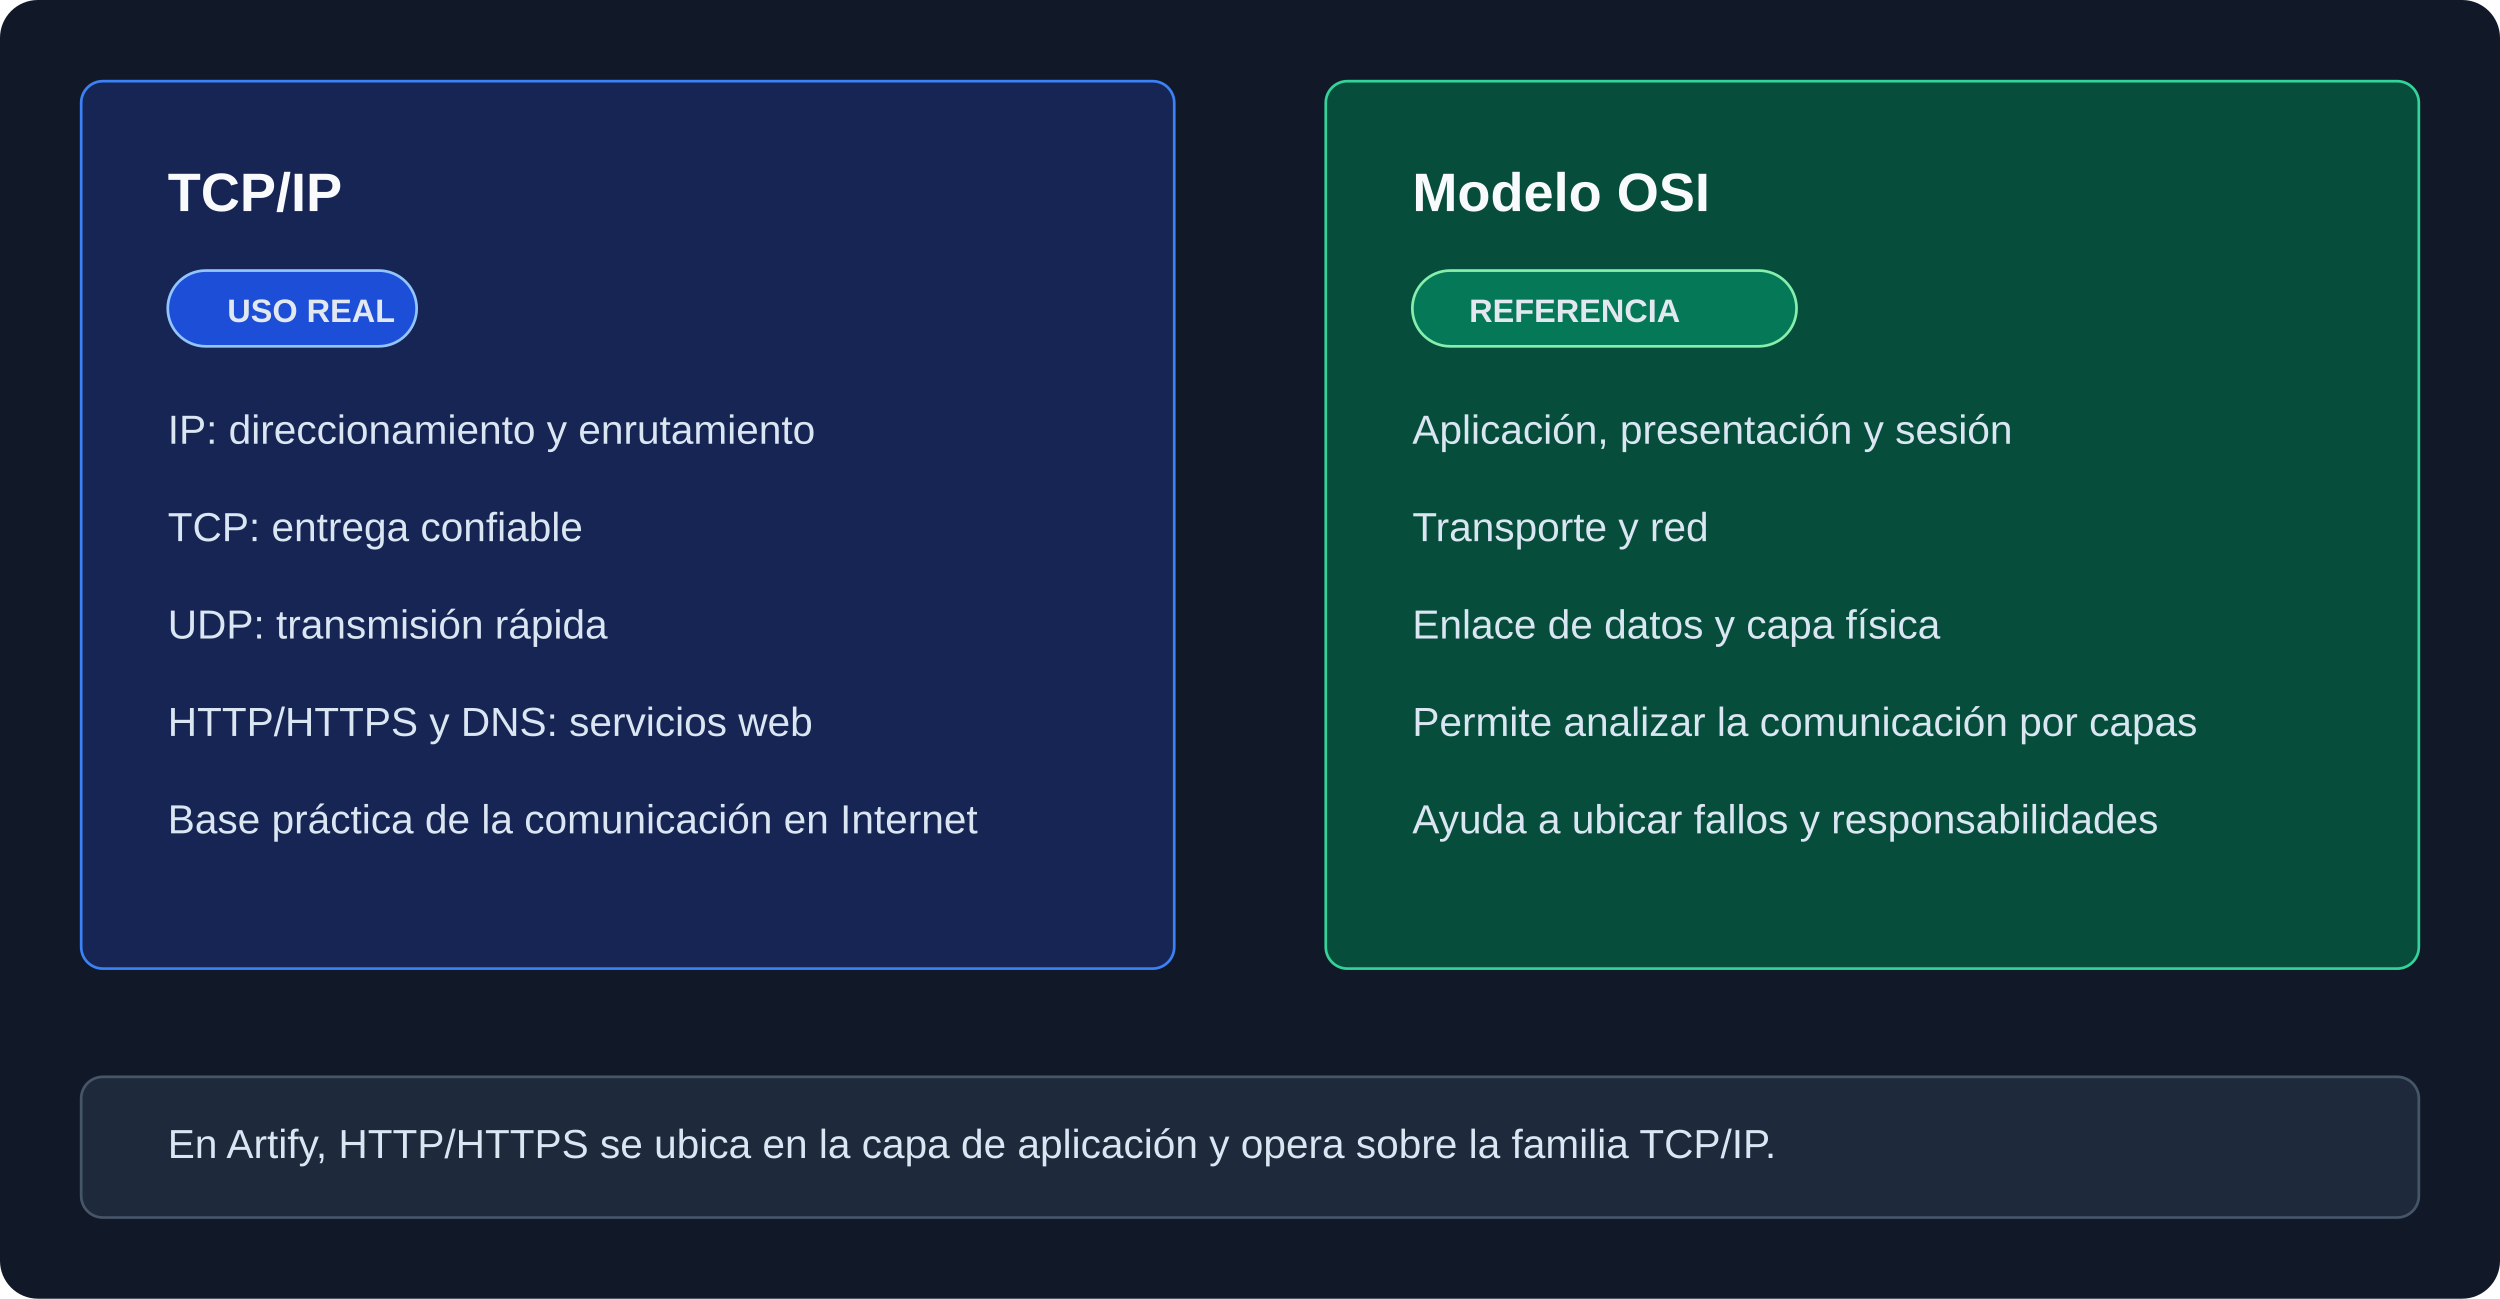
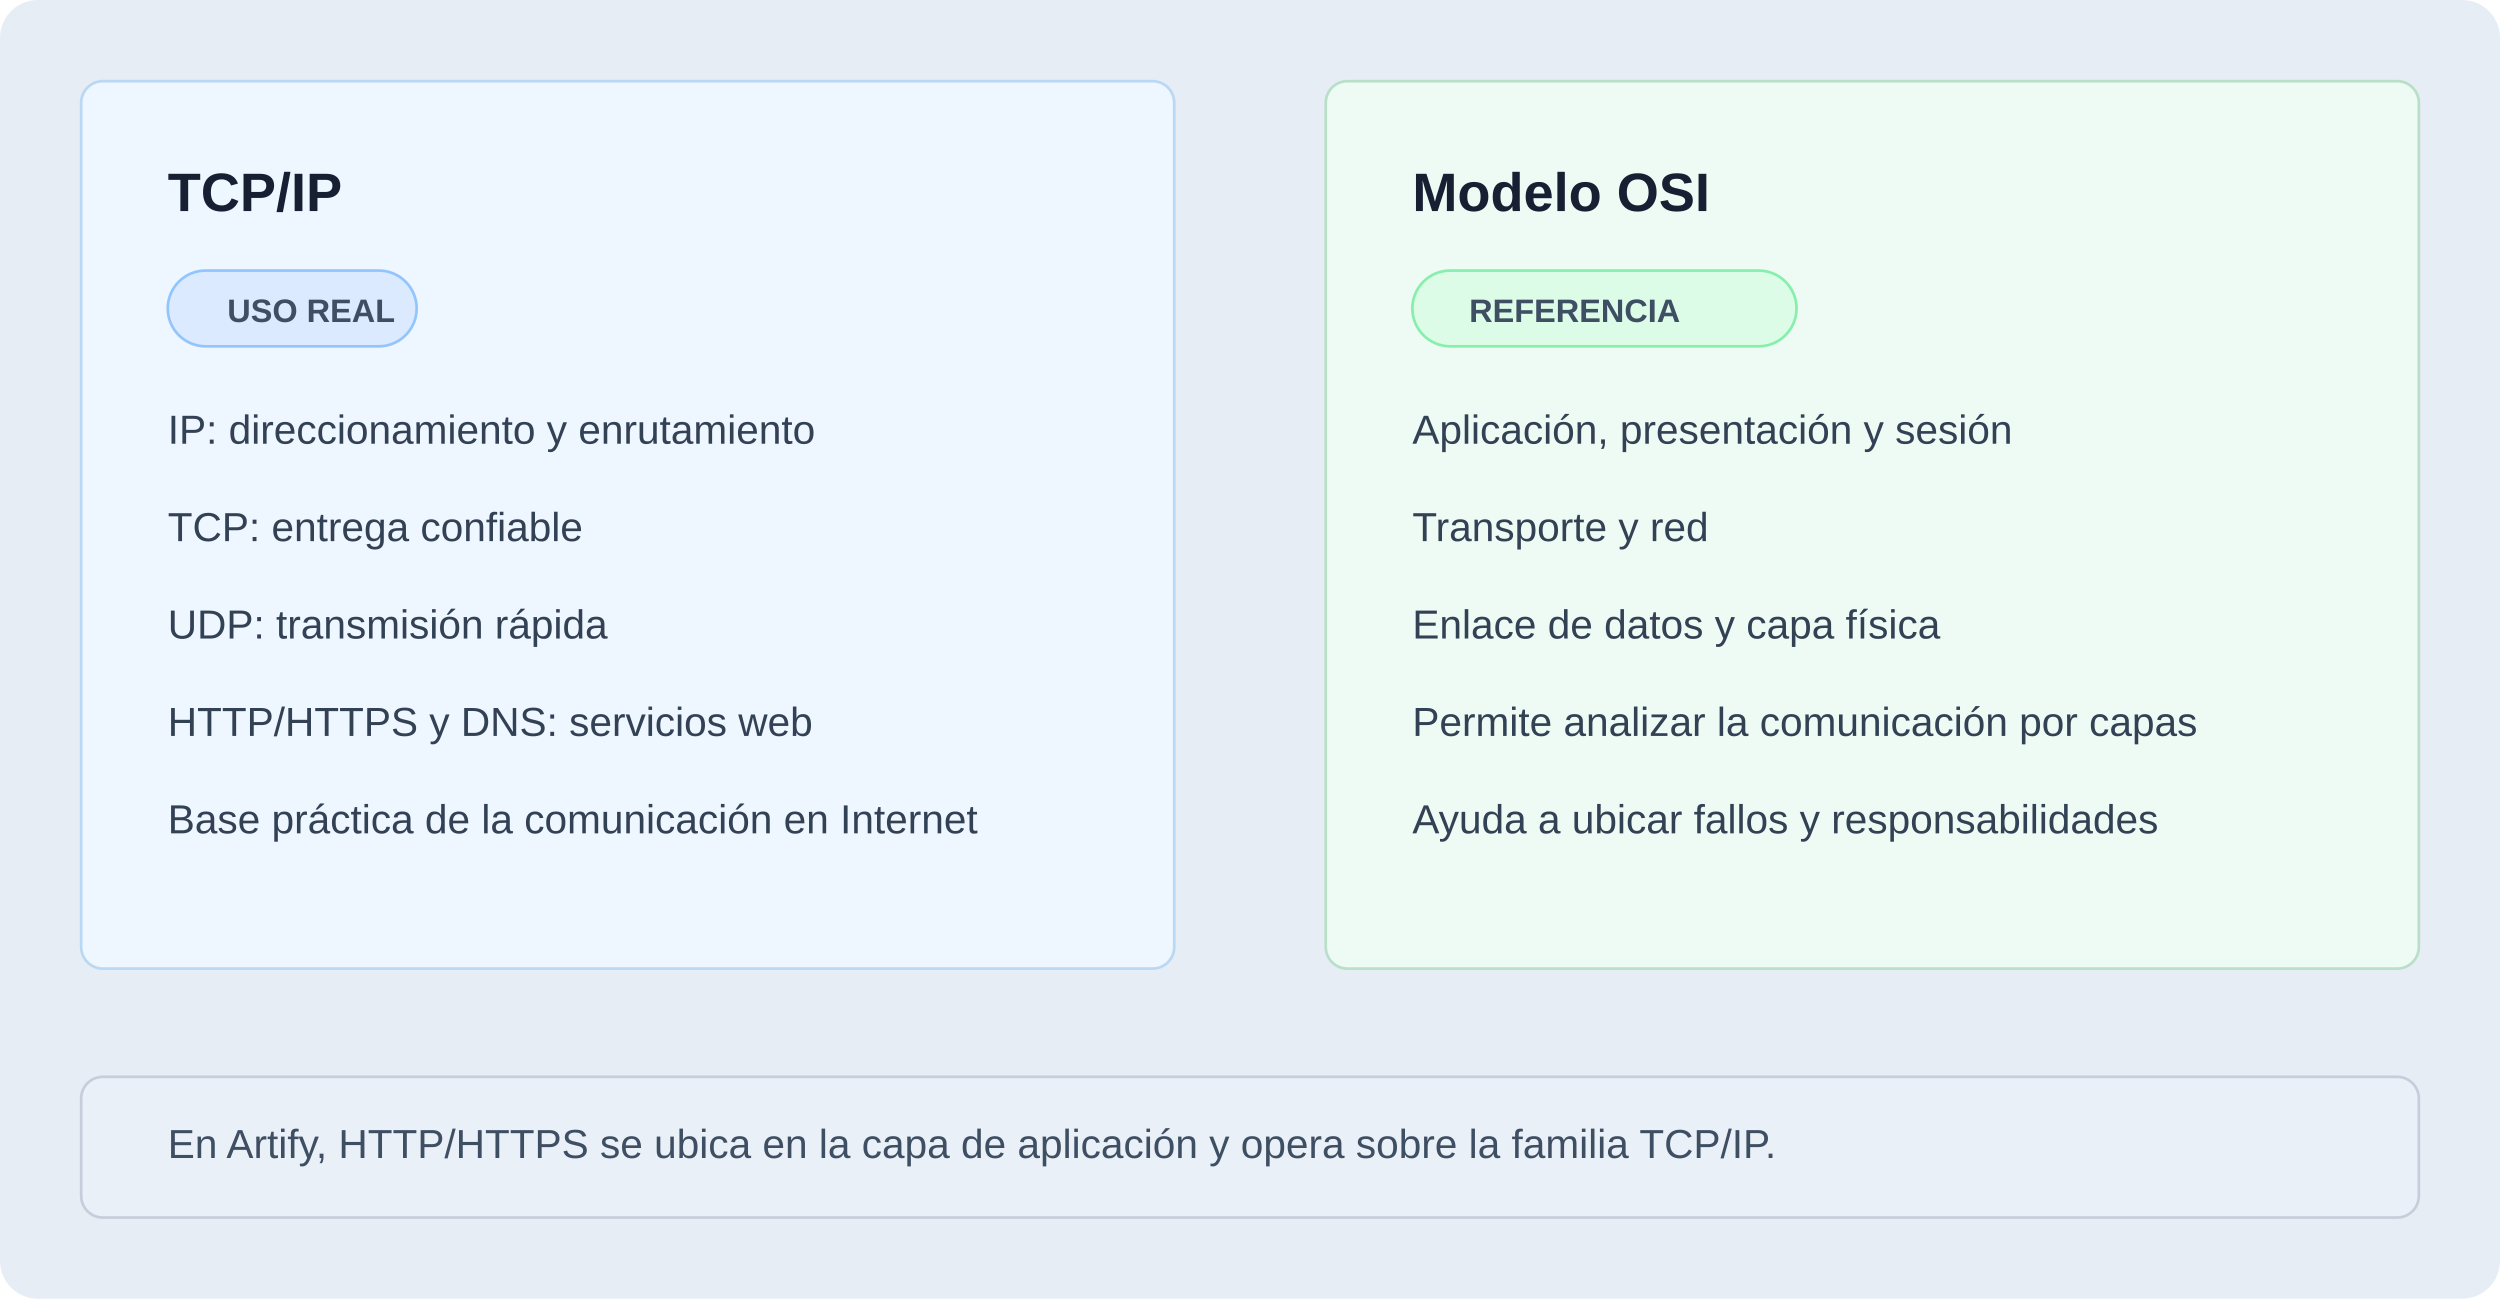
<svg xmlns="http://www.w3.org/2000/svg" width="924" height="480" viewBox="88 86 924 480" role="img" aria-labelledby="title desc">
  <defs>
    <style>
-       .section { font: 700 20px Arial, Helvetica, sans-serif; fill: #f8fafc; }
-       .item { font: 400 15px Arial, Helvetica, sans-serif; fill: #dbe6f3; }
-       .tag { font: 700 12px Arial, Helvetica, sans-serif; fill: #e2e8f0; }
-       .note { font: 400 15px Arial, Helvetica, sans-serif; fill: #dbe6f3; }
+       .section { font: 700 20px Arial, Helvetica, sans-serif; fill: #172033; }
+       .item { font: 400 15px Arial, Helvetica, sans-serif; fill: #334155; }
+       .tag { font: 700 12px Arial, Helvetica, sans-serif; fill: #3f4f63; }
+       .note { font: 400 15px Arial, Helvetica, sans-serif; fill: #3f4f63; }
    </style>
  </defs>
-   <rect x="88" y="86" width="924" height="480" rx="14" ry="14" fill="#111827" />
-   <rect x="118" y="116" width="404" height="328" rx="8" fill="#172554" stroke="#3b82f6" />
+   <rect x="88" y="86" width="924" height="480" rx="14" ry="14" fill="#e6edf5" />
+   <rect x="118" y="116" width="404" height="328" rx="8" fill="#eef6ff" stroke="#b8d8f4" />
  <text x="150" y="164" class="section">TCP/IP</text>
-   <rect x="150" y="186" width="92" height="28" rx="14" fill="#1d4ed8" stroke="#93c5fd" />
+   <rect x="150" y="186" width="92" height="28" rx="14" fill="#dbeafe" stroke="#93c5fd" />
  <text x="172" y="205" class="tag">USO REAL</text>
  <text x="150" y="250" class="item">IP: direccionamiento y enrutamiento</text>
  <text x="150" y="286" class="item">TCP: entrega confiable</text>
  <text x="150" y="322" class="item">UDP: transmisión rápida</text>
  <text x="150" y="358" class="item">HTTP/HTTPS y DNS: servicios web</text>
  <text x="150" y="394" class="item">Base práctica de la comunicación en Internet</text>
-   <rect x="578" y="116" width="404" height="328" rx="8" fill="#064e3b" stroke="#34d399" />
+   <rect x="578" y="116" width="404" height="328" rx="8" fill="#eefbf4" stroke="#b8dfc8" />
  <text x="610" y="164" class="section">Modelo OSI</text>
-   <rect x="610" y="186" width="142" height="28" rx="14" fill="#047857" stroke="#86efac" />
+   <rect x="610" y="186" width="142" height="28" rx="14" fill="#dcfce7" stroke="#86efac" />
  <text x="631" y="205" class="tag">REFERENCIA</text>
  <text x="610" y="250" class="item">Aplicación, presentación y sesión</text>
  <text x="610" y="286" class="item">Transporte y red</text>
  <text x="610" y="322" class="item">Enlace de datos y capa física</text>
  <text x="610" y="358" class="item">Permite analizar la comunicación por capas</text>
  <text x="610" y="394" class="item">Ayuda a ubicar fallos y responsabilidades</text>
-   <rect x="118" y="484" width="864" height="52" rx="8" fill="#1e293b" stroke="#475569" />
+   <rect x="118" y="484" width="864" height="52" rx="8" fill="#eaf0f7" stroke="#c5ceda" />
  <text x="150" y="514" class="note">En Artify, HTTP/HTTPS se ubica en la capa de aplicación y opera sobre la familia TCP/IP.</text>
</svg>
